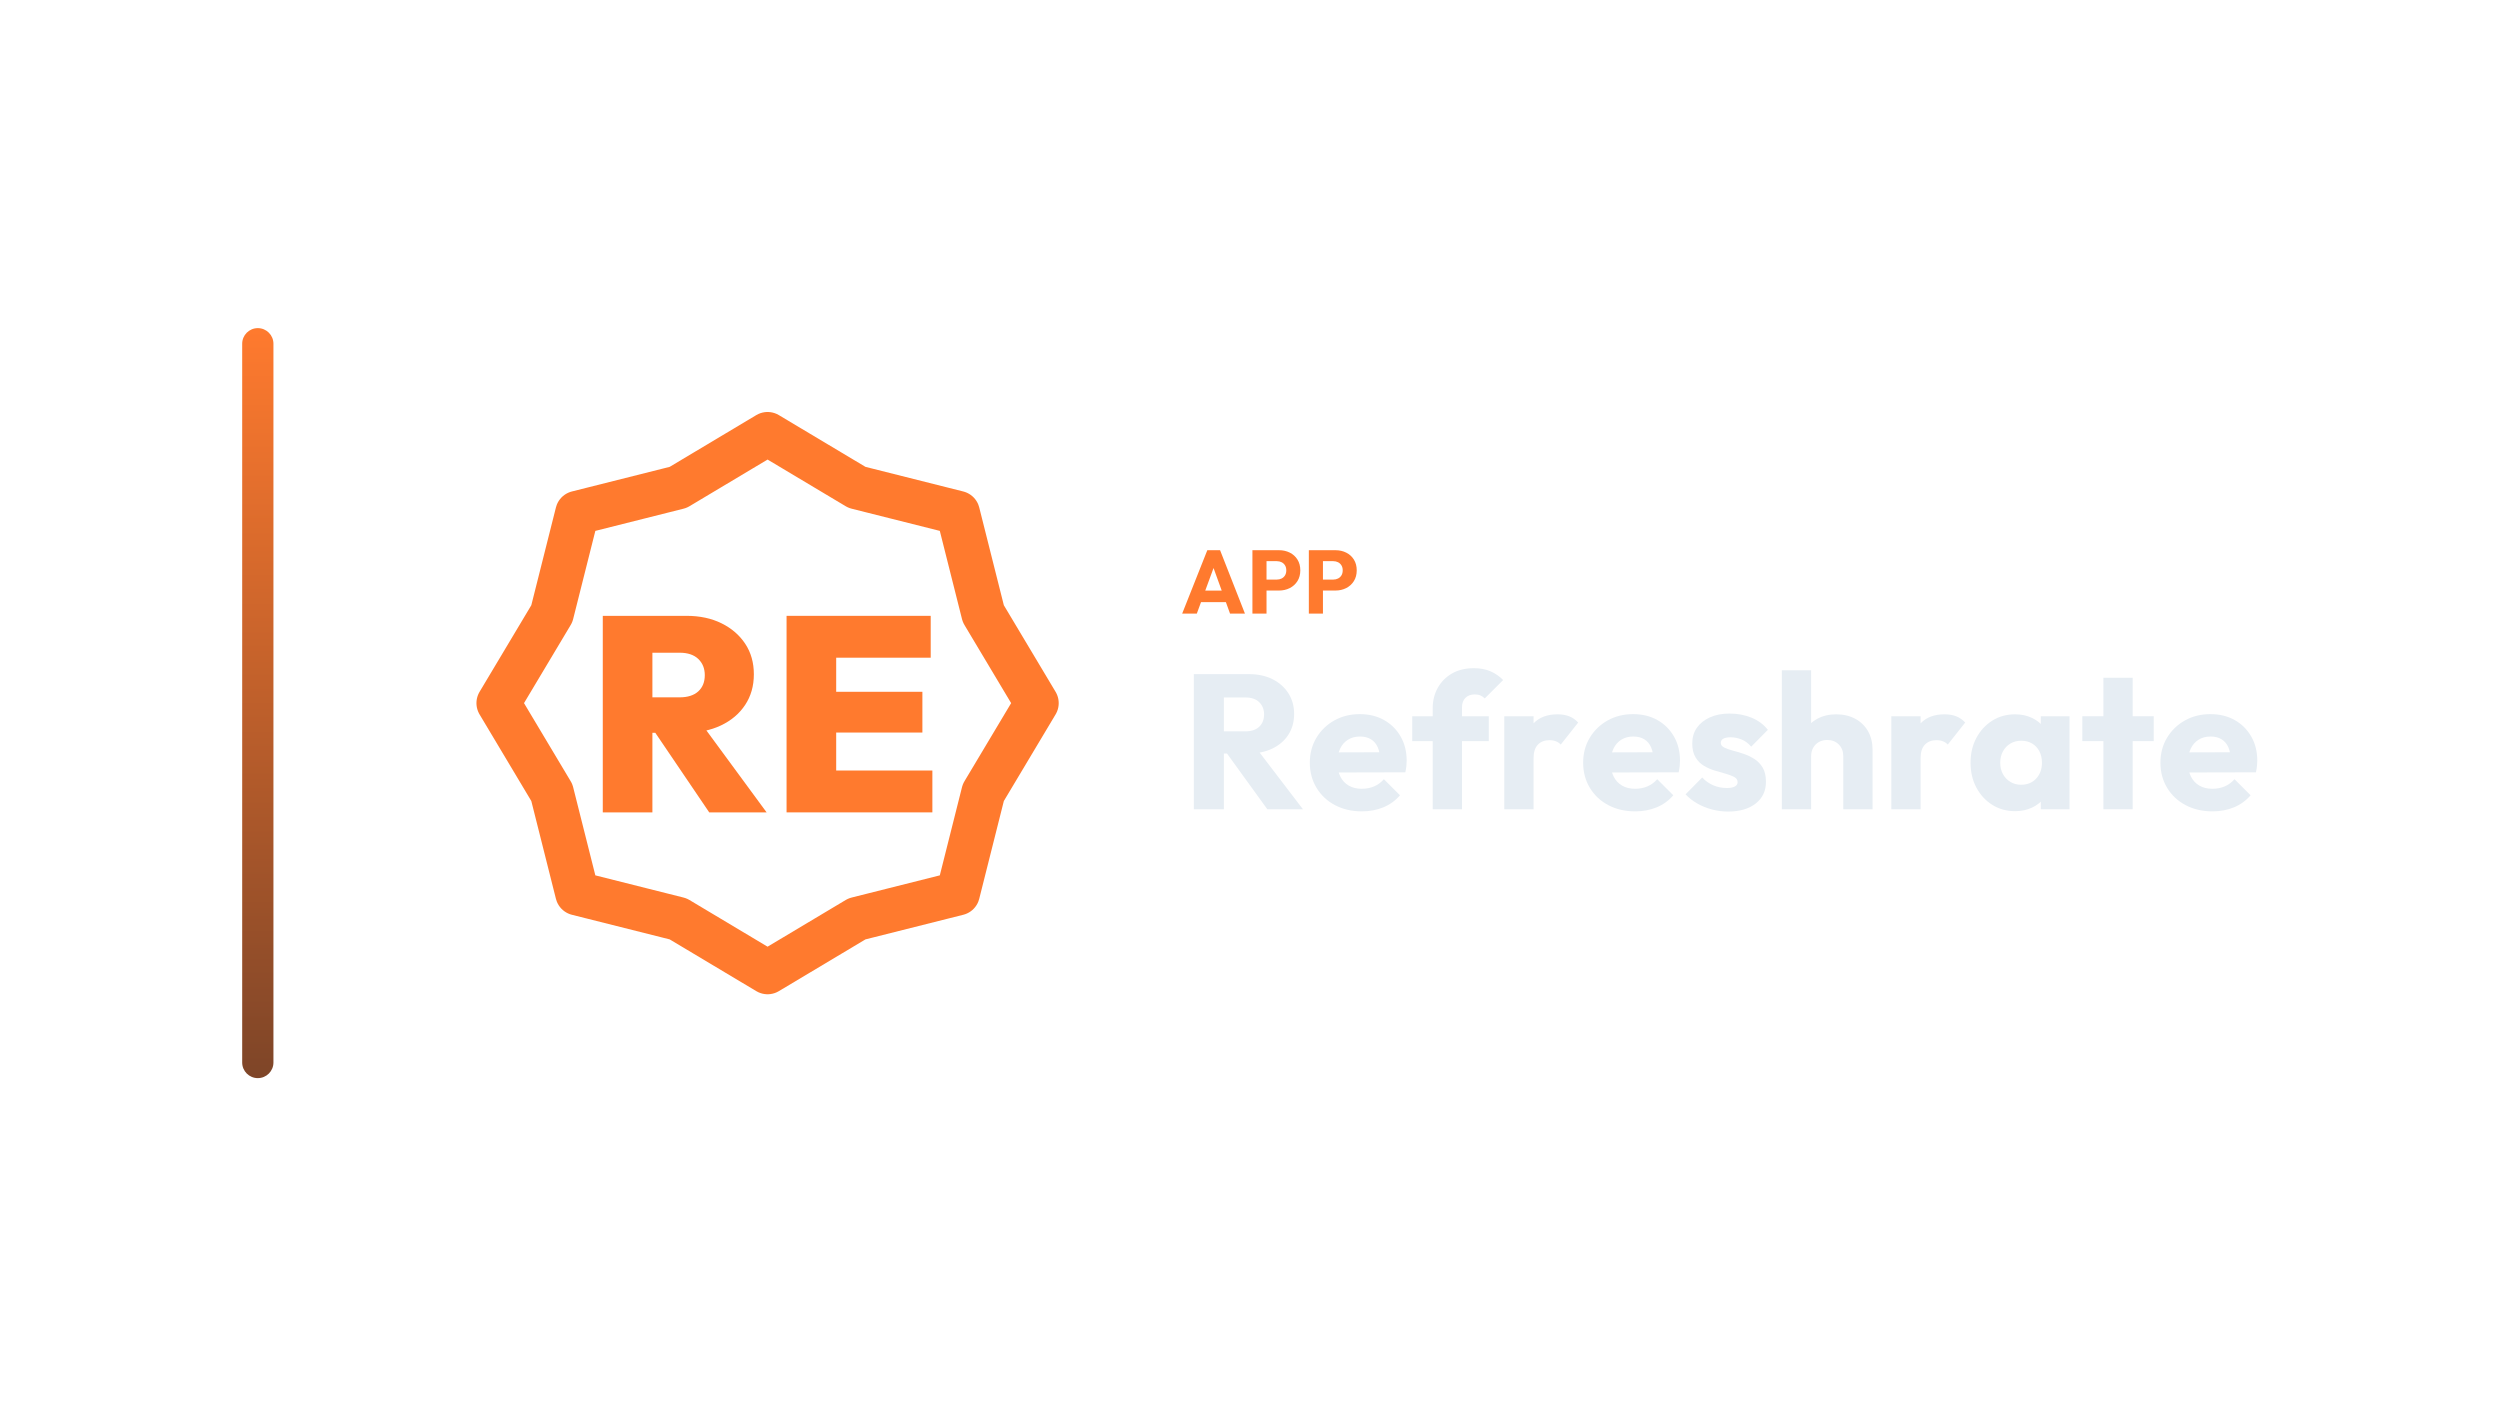
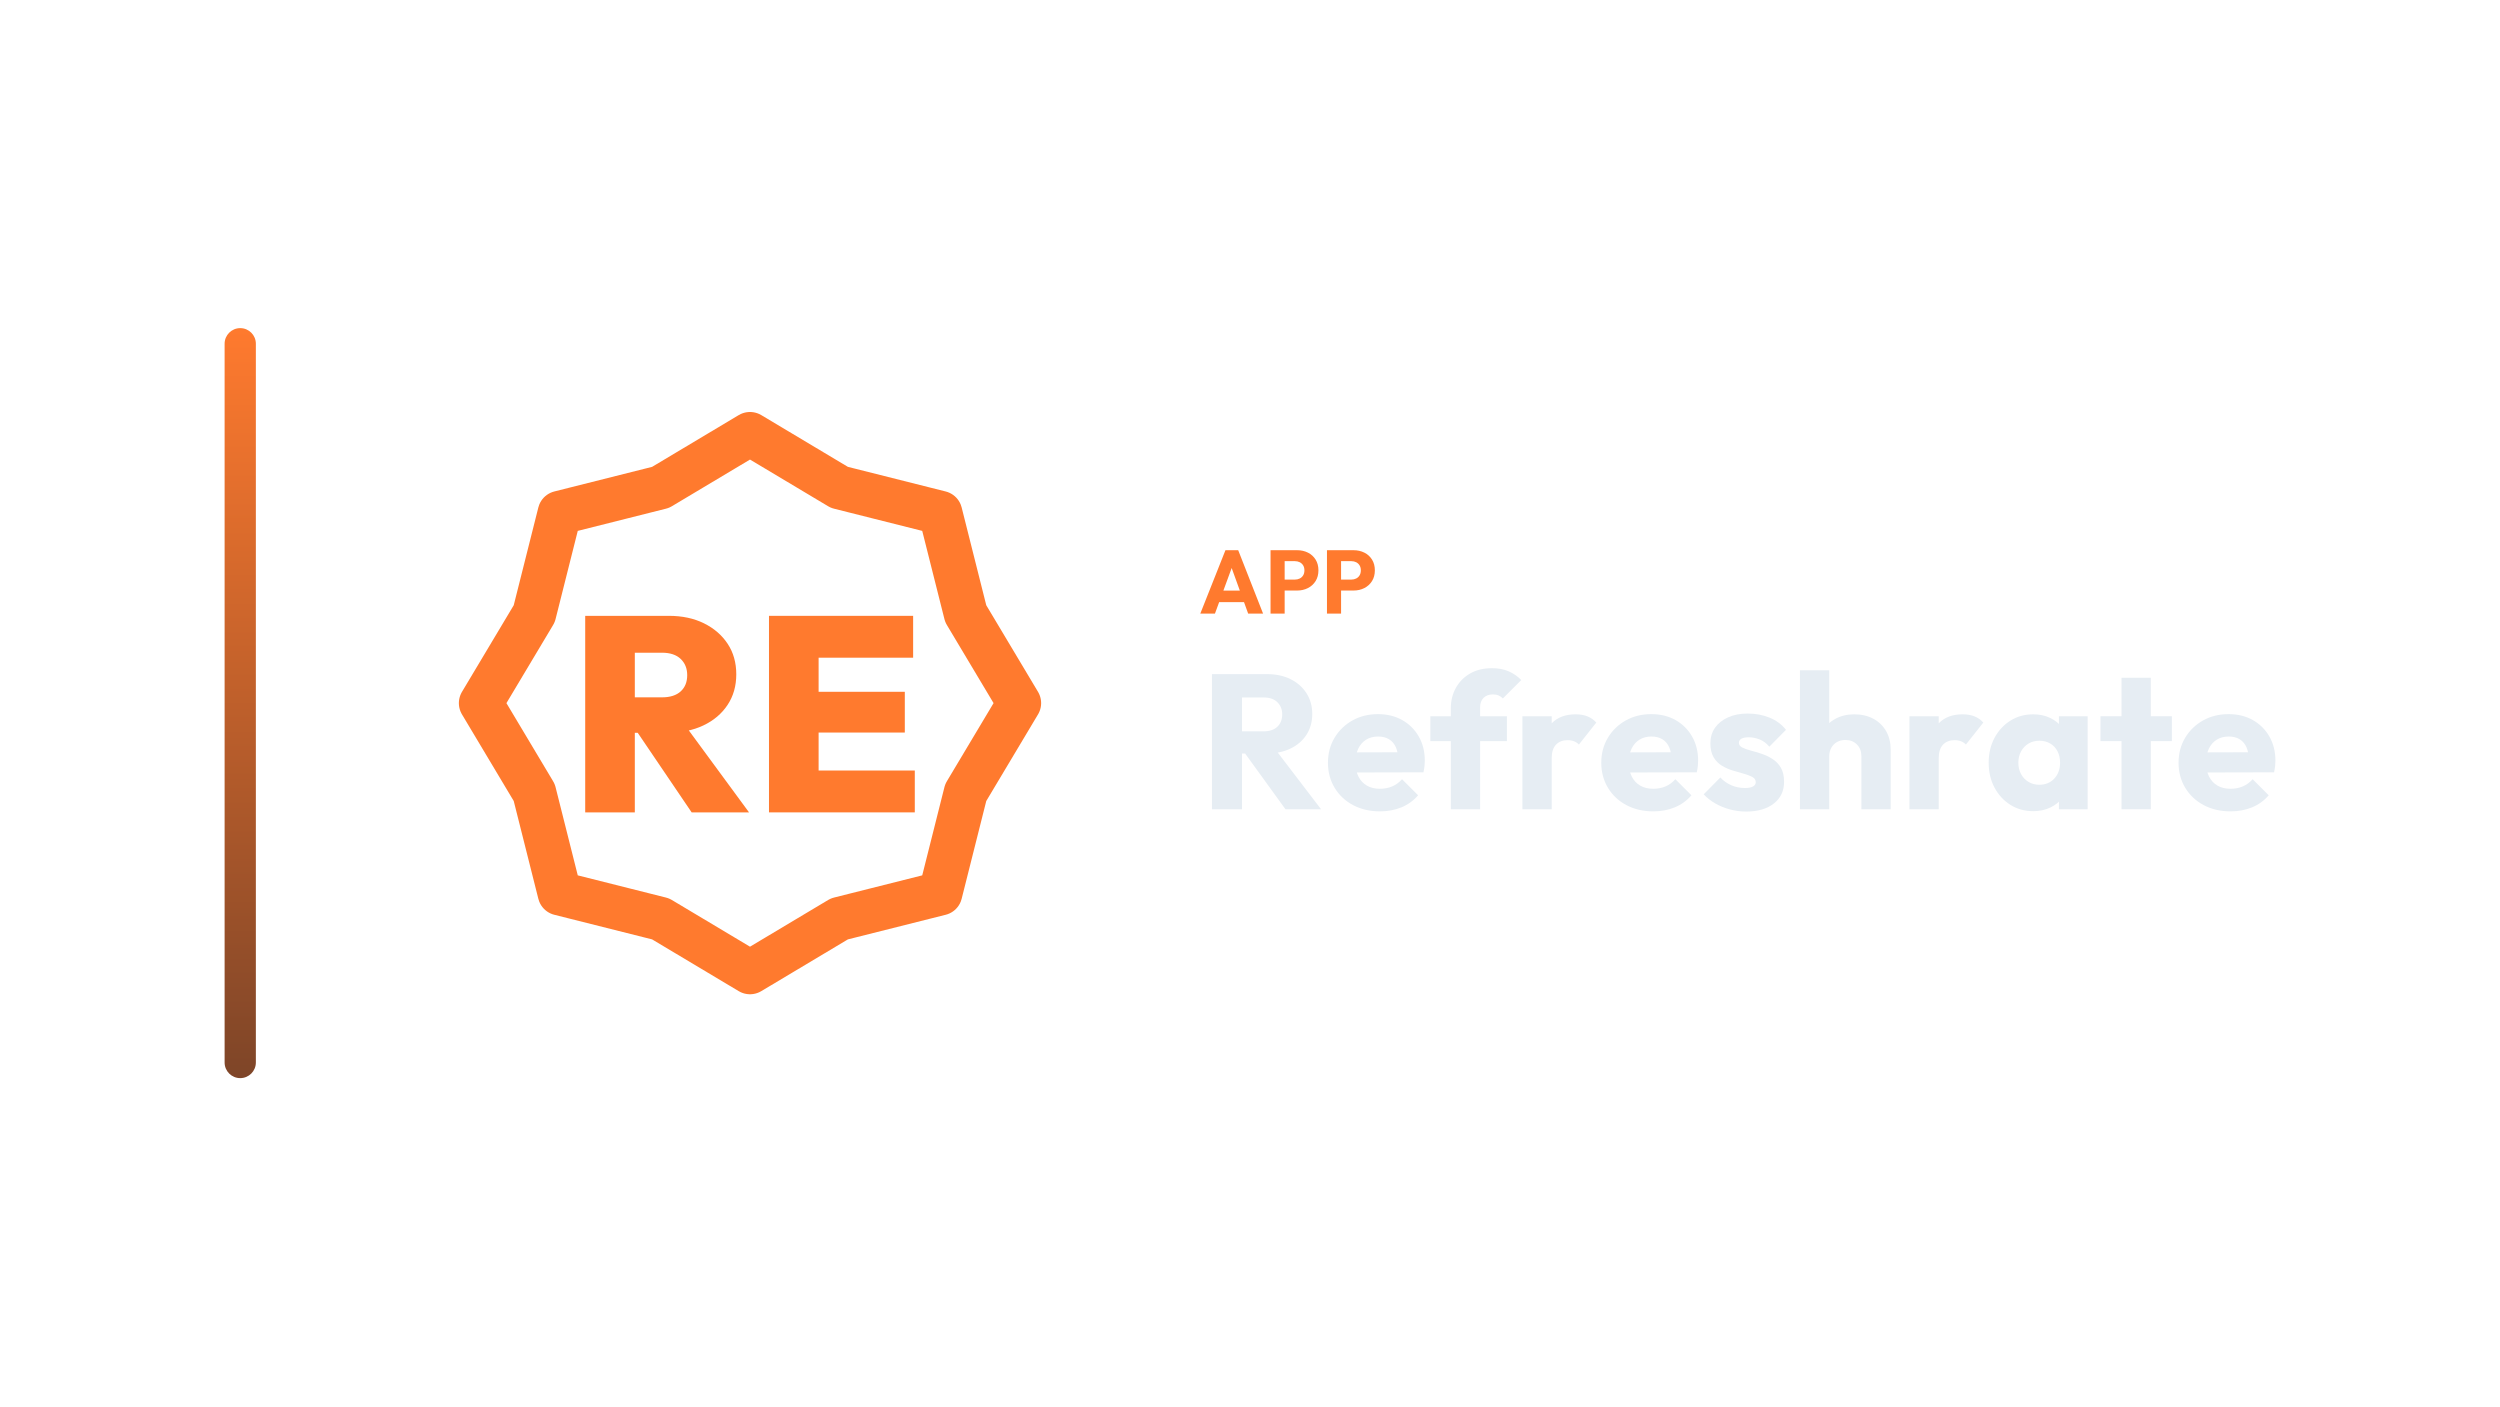
<svg xmlns="http://www.w3.org/2000/svg" width="1280" height="720" viewBox="0 0 1280 720">
-   <g transform="translate(54.0,0.0)">
+   <g transform="translate(45.0,0.0)">
    <defs>
      <linearGradient id="cbRail" x1="0" y1="0" x2="0" y2="1">
        <stop offset="0%" stop-color="#FF7A2E" />
        <stop offset="100%" stop-color="#7E4528" />
      </linearGradient>
    </defs>
    <rect x="70" y="168" width="16" height="384" rx="8.0" fill="url(#cbRail)" />
    <g transform="translate(159,180) scale(0.70312)">
      <polygon points="256.0,60.0 321.1,98.9 394.6,117.4 413.1,190.9 452.0,256.0 413.1,321.1 394.6,394.6 321.1,413.1 256.0,452.0 190.9,413.1 117.4,394.6 98.9,321.1 60.0,256.0 98.9,190.9 117.4,117.4 190.9,98.9" fill="none" stroke="#FF7A2E" stroke-width="32.0" stroke-linecap="round" stroke-linejoin="round" />
      <path d="M164.663 277.625V251.788H191.913Q200.794 251.788 205.537 247.448Q210.281 243.108 210.281 235.64Q210.281 228.373 205.537 223.832Q200.794 219.29 191.913 219.29H164.663V192.444H196.959Q211.492 192.444 222.493 197.894Q233.494 203.344 239.751 212.831Q246.008 222.318 246.008 235.034Q246.008 247.751 239.65 257.339Q233.292 266.927 221.988 272.276Q210.685 277.625 195.546 277.625ZM136.0 335.556V192.444H172.131V335.556ZM213.511 335.556 171.929 274.193 204.427 266.321 255.294 335.556Z" fill="#FF7A2E" stroke="none" />
      <path d="M269.827 335.556V192.444H305.958V335.556ZM298.489 335.556V305.077H376.0V335.556ZM298.489 277.423V247.751H368.733V277.423ZM298.489 222.923V192.444H374.789V222.923Z" fill="#FF7A2E" stroke="none" />
    </g>
-     <path d="M551.267 314.18 564.147 281.704H570.679L583.421 314.18H575.785L566.033 287.224H568.655L558.765 314.18ZM558.581 308.292V302.404H576.291V308.292Z" fill="#FF7A2E" stroke="none" />
-     <path d="M592.759 302.358V296.746H599.751Q601.085 296.746 602.189 296.194Q603.293 295.642 603.937 294.584Q604.581 293.526 604.581 292.008Q604.581 290.536 603.937 289.478Q603.293 288.42 602.189 287.868Q601.085 287.316 599.751 287.316H592.759V281.704H600.809Q603.891 281.704 606.375 282.946Q608.859 284.188 610.308 286.511Q611.757 288.834 611.757 292.008Q611.757 295.182 610.308 297.505Q608.859 299.828 606.375 301.093Q603.891 302.358 600.809 302.358ZM587.239 314.18V281.704H594.461V314.18Z" fill="#FF7A2E" stroke="none" />
-     <path d="M621.647 302.358V296.746H628.639Q629.973 296.746 631.077 296.194Q632.181 295.642 632.825 294.584Q633.469 293.526 633.469 292.008Q633.469 290.536 632.825 289.478Q632.181 288.42 631.077 287.868Q629.973 287.316 628.639 287.316H621.647V281.704H629.697Q632.779 281.704 635.263 282.946Q637.747 284.188 639.196 286.511Q640.645 288.834 640.645 292.008Q640.645 295.182 639.196 297.505Q637.747 299.828 635.263 301.093Q632.779 302.358 629.697 302.358ZM616.127 314.18V281.704H623.349V314.18Z" fill="#FF7A2E" stroke="none" />
-     <path d="M569.001 385.822V374.454H583.603Q588.209 374.454 590.708 372.102Q593.207 369.75 593.207 365.732Q593.207 362.008 590.757 359.558Q588.307 357.108 583.701 357.108H569.001V345.152H585.465Q592.325 345.152 597.519 347.749Q602.713 350.346 605.653 354.952Q608.593 359.558 608.593 365.536Q608.593 371.612 605.653 376.169Q602.713 380.726 597.421 383.274Q592.129 385.822 584.975 385.822ZM557.241 414.34V345.152H572.627V414.34ZM594.873 414.34 573.313 384.548 587.425 380.726 613.101 414.34Z" fill="#E6EDF3" stroke="none" />
-     <path d="M643.285 415.418Q635.543 415.418 629.516 412.233Q623.489 409.048 620.059 403.364Q616.629 397.68 616.629 390.526Q616.629 383.372 620.01 377.737Q623.391 372.102 629.173 368.868Q634.955 365.634 642.207 365.634Q649.263 365.634 654.653 368.672Q660.043 371.71 663.13 377.1Q666.217 382.49 666.217 389.448Q666.217 390.722 666.07 392.143Q665.923 393.564 665.531 395.426L624.469 395.524V385.234L659.161 385.136L652.693 389.448Q652.595 385.332 651.419 382.637Q650.243 379.942 647.94 378.521Q645.637 377.1 642.305 377.1Q638.777 377.1 636.18 378.717Q633.583 380.334 632.162 383.274Q630.741 386.214 630.741 390.428Q630.741 394.642 632.26 397.631Q633.779 400.62 636.572 402.237Q639.365 403.854 643.187 403.854Q646.715 403.854 649.557 402.629Q652.399 401.404 654.555 398.954L662.787 407.186Q659.259 411.302 654.261 413.36Q649.263 415.418 643.285 415.418Z" fill="#E6EDF3" stroke="none" />
-     <path d="M679.545 414.34V362.596Q679.545 356.814 682.142 352.159Q684.739 347.504 689.443 344.809Q694.147 342.114 700.615 342.114Q705.515 342.114 709.19 343.731Q712.865 345.348 715.609 348.19L706.201 357.598Q705.221 356.618 703.996 356.079Q702.771 355.54 701.105 355.54Q698.067 355.54 696.303 357.304Q694.539 359.068 694.539 362.106V414.34ZM669.059 379.452V366.712H708.259V379.452Z" fill="#E6EDF3" stroke="none" />
-     <path d="M716.197 414.34V366.712H731.191V414.34ZM731.191 388.174 724.919 383.274Q726.781 374.944 731.191 370.338Q735.601 365.732 743.441 365.732Q746.871 365.732 749.468 366.761Q752.065 367.79 754.025 369.946L745.107 381.216Q744.127 380.138 742.657 379.55Q741.187 378.962 739.325 378.962Q735.601 378.962 733.396 381.265Q731.191 383.568 731.191 388.174Z" fill="#E6EDF3" stroke="none" />
-     <path d="M783.229 415.418Q775.487 415.418 769.46 412.233Q763.433 409.048 760.003 403.364Q756.573 397.68 756.573 390.526Q756.573 383.372 759.954 377.737Q763.335 372.102 769.117 368.868Q774.899 365.634 782.151 365.634Q789.207 365.634 794.597 368.672Q799.987 371.71 803.074 377.1Q806.161 382.49 806.161 389.448Q806.161 390.722 806.014 392.143Q805.867 393.564 805.475 395.426L764.413 395.524V385.234L799.105 385.136L792.637 389.448Q792.539 385.332 791.363 382.637Q790.187 379.942 787.884 378.521Q785.581 377.1 782.249 377.1Q778.721 377.1 776.124 378.717Q773.527 380.334 772.106 383.274Q770.685 386.214 770.685 390.428Q770.685 394.642 772.204 397.631Q773.723 400.62 776.516 402.237Q779.309 403.854 783.131 403.854Q786.659 403.854 789.501 402.629Q792.343 401.404 794.499 398.954L802.731 407.186Q799.203 411.302 794.205 413.36Q789.207 415.418 783.229 415.418Z" fill="#E6EDF3" stroke="none" />
-     <path d="M830.759 415.516Q826.545 415.516 822.478 414.438Q818.411 413.36 814.932 411.351Q811.453 409.342 809.003 406.696L817.529 398.072Q819.881 400.62 823.115 402.041Q826.349 403.462 830.171 403.462Q832.817 403.462 834.238 402.678Q835.659 401.894 835.659 400.522Q835.659 398.758 833.944 397.827Q832.229 396.896 829.583 396.161Q826.937 395.426 823.997 394.544Q821.057 393.662 818.411 392.094Q815.765 390.526 814.099 387.733Q812.433 384.94 812.433 380.628Q812.433 376.022 814.785 372.641Q817.137 369.26 821.449 367.3Q825.761 365.34 831.543 365.34Q837.619 365.34 842.764 367.447Q847.909 369.554 851.143 373.67L842.617 382.294Q840.363 379.648 837.57 378.57Q834.777 377.492 832.131 377.492Q829.583 377.492 828.309 378.227Q827.035 378.962 827.035 380.334Q827.035 381.804 828.701 382.686Q830.367 383.568 833.013 384.254Q835.659 384.94 838.599 385.92Q841.539 386.9 844.185 388.566Q846.831 390.232 848.497 393.025Q850.163 395.818 850.163 400.326Q850.163 407.284 844.92 411.4Q839.677 415.516 830.759 415.516Z" fill="#E6EDF3" stroke="none" />
-     <path d="M889.755 414.34V387.194Q889.755 383.47 887.452 381.167Q885.149 378.864 881.621 378.864Q879.171 378.864 877.309 379.893Q875.447 380.922 874.369 382.833Q873.291 384.744 873.291 387.194L867.509 384.352Q867.509 378.766 869.861 374.552Q872.213 370.338 876.427 368.035Q880.641 365.732 886.129 365.732Q891.715 365.732 895.929 368.035Q900.143 370.338 902.446 374.405Q904.749 378.472 904.749 383.862V414.34ZM858.297 414.34V343.192H873.291V414.34Z" fill="#E6EDF3" stroke="none" />
-     <path d="M914.353 414.34V366.712H929.347V414.34ZM929.347 388.174 923.075 383.274Q924.937 374.944 929.347 370.338Q933.757 365.732 941.597 365.732Q945.027 365.732 947.624 366.761Q950.221 367.79 952.181 369.946L943.263 381.216Q942.283 380.138 940.813 379.55Q939.343 378.962 937.481 378.962Q933.757 378.962 931.552 381.265Q929.347 383.568 929.347 388.174Z" fill="#E6EDF3" stroke="none" />
-     <path d="M977.759 415.32Q971.193 415.32 966.048 412.086Q960.903 408.852 957.914 403.266Q954.925 397.68 954.925 390.526Q954.925 383.372 957.914 377.786Q960.903 372.2 966.048 368.966Q971.193 365.732 977.759 365.732Q982.561 365.732 986.432 367.594Q990.303 369.456 992.753 372.739Q995.203 376.022 995.497 380.236V400.816Q995.203 405.03 992.802 408.313Q990.401 411.596 986.481 413.458Q982.561 415.32 977.759 415.32ZM980.797 401.796Q985.599 401.796 988.539 398.611Q991.479 395.426 991.479 390.526Q991.479 387.194 990.156 384.646Q988.833 382.098 986.432 380.677Q984.031 379.256 980.895 379.256Q977.759 379.256 975.358 380.677Q972.957 382.098 971.536 384.646Q970.115 387.194 970.115 390.526Q970.115 393.76 971.487 396.308Q972.859 398.856 975.309 400.326Q977.759 401.796 980.797 401.796ZM990.891 414.34V401.502L993.145 389.938L990.891 378.374V366.712H1005.591V414.34Z" fill="#E6EDF3" stroke="none" />
-     <path d="M1022.937 414.34V347.014H1037.931V414.34ZM1012.157 379.452V366.712H1048.711V379.452Z" fill="#E6EDF3" stroke="none" />
-     <path d="M1078.797 415.418Q1071.055 415.418 1065.028 412.233Q1059.001 409.048 1055.571 403.364Q1052.141 397.68 1052.141 390.526Q1052.141 383.372 1055.522 377.737Q1058.903 372.102 1064.685 368.868Q1070.467 365.634 1077.719 365.634Q1084.775 365.634 1090.165 368.672Q1095.555 371.71 1098.642 377.1Q1101.729 382.49 1101.729 389.448Q1101.729 390.722 1101.582 392.143Q1101.435 393.564 1101.043 395.426L1059.981 395.524V385.234L1094.673 385.136L1088.205 389.448Q1088.107 385.332 1086.931 382.637Q1085.755 379.942 1083.452 378.521Q1081.149 377.1 1077.817 377.1Q1074.289 377.1 1071.692 378.717Q1069.095 380.334 1067.674 383.274Q1066.253 386.214 1066.253 390.428Q1066.253 394.642 1067.772 397.631Q1069.291 400.62 1072.084 402.237Q1074.877 403.854 1078.699 403.854Q1082.227 403.854 1085.069 402.629Q1087.911 401.404 1090.067 398.954L1098.299 407.186Q1094.771 411.302 1089.773 413.36Q1084.775 415.418 1078.797 415.418Z" fill="#E6EDF3" stroke="none" />
+     <path d="M569.548 314.18 582.428 281.704H588.96L601.702 314.18H594.066L584.314 287.224H586.936L577.046 314.18ZM576.862 308.292V302.404H594.572V308.292Z" fill="#FF7A2E" stroke="none" />
+     <path d="M611.04 302.358V296.746H618.032Q619.366 296.746 620.47 296.194Q621.574 295.642 622.218 294.584Q622.862 293.526 622.862 292.008Q622.862 290.536 622.218 289.478Q621.574 288.42 620.47 287.868Q619.366 287.316 618.032 287.316H611.04V281.704H619.09Q622.172 281.704 624.656 282.946Q627.14 284.188 628.589 286.511Q630.038 288.834 630.038 292.008Q630.038 295.182 628.589 297.505Q627.14 299.828 624.656 301.093Q622.172 302.358 619.09 302.358ZM605.52 314.18V281.704H612.742V314.18Z" fill="#FF7A2E" stroke="none" />
+     <path d="M639.928 302.358V296.746H646.92Q648.254 296.746 649.358 296.194Q650.462 295.642 651.106 294.584Q651.75 293.526 651.75 292.008Q651.75 290.536 651.106 289.478Q650.462 288.42 649.358 287.868Q648.254 287.316 646.92 287.316H639.928V281.704H647.978Q651.06 281.704 653.544 282.946Q656.028 284.188 657.477 286.511Q658.926 288.834 658.926 292.008Q658.926 295.182 657.477 297.505Q656.028 299.828 653.544 301.093Q651.06 302.358 647.978 302.358ZM634.408 314.18V281.704H641.63V314.18Z" fill="#FF7A2E" stroke="none" />
+     <path d="M587.282 385.822V374.454H601.884Q606.49 374.454 608.989 372.102Q611.488 369.75 611.488 365.732Q611.488 362.008 609.038 359.558Q606.588 357.108 601.982 357.108H587.282V345.152H603.746Q610.606 345.152 615.8 347.749Q620.994 350.346 623.934 354.952Q626.874 359.558 626.874 365.536Q626.874 371.612 623.934 376.169Q620.994 380.726 615.702 383.274Q610.41 385.822 603.256 385.822ZM575.522 414.34V345.152H590.908V414.34ZM613.154 414.34 591.594 384.548 605.706 380.726 631.382 414.34Z" fill="#E6EDF3" stroke="none" />
+     <path d="M661.566 415.418Q653.824 415.418 647.797 412.233Q641.77 409.048 638.34 403.364Q634.91 397.68 634.91 390.526Q634.91 383.372 638.291 377.737Q641.672 372.102 647.454 368.868Q653.236 365.634 660.488 365.634Q667.544 365.634 672.934 368.672Q678.324 371.71 681.411 377.1Q684.498 382.49 684.498 389.448Q684.498 390.722 684.351 392.143Q684.204 393.564 683.812 395.426L642.75 395.524V385.234L677.442 385.136L670.974 389.448Q670.876 385.332 669.7 382.637Q668.524 379.942 666.221 378.521Q663.918 377.1 660.586 377.1Q657.058 377.1 654.461 378.717Q651.864 380.334 650.443 383.274Q649.022 386.214 649.022 390.428Q649.022 394.642 650.541 397.631Q652.06 400.62 654.853 402.237Q657.646 403.854 661.468 403.854Q664.996 403.854 667.838 402.629Q670.68 401.404 672.836 398.954L681.068 407.186Q677.54 411.302 672.542 413.36Q667.544 415.418 661.566 415.418Z" fill="#E6EDF3" stroke="none" />
+     <path d="M697.826 414.34V362.596Q697.826 356.814 700.423 352.159Q703.02 347.504 707.724 344.809Q712.428 342.114 718.896 342.114Q723.796 342.114 727.471 343.731Q731.146 345.348 733.89 348.19L724.482 357.598Q723.502 356.618 722.277 356.079Q721.052 355.54 719.386 355.54Q716.348 355.54 714.584 357.304Q712.82 359.068 712.82 362.106V414.34ZM687.34 379.452V366.712H726.54V379.452Z" fill="#E6EDF3" stroke="none" />
+     <path d="M734.478 414.34V366.712H749.472V414.34ZM749.472 388.174 743.2 383.274Q745.062 374.944 749.472 370.338Q753.882 365.732 761.722 365.732Q765.152 365.732 767.749 366.761Q770.346 367.79 772.306 369.946L763.388 381.216Q762.408 380.138 760.938 379.55Q759.468 378.962 757.606 378.962Q753.882 378.962 751.677 381.265Q749.472 383.568 749.472 388.174Z" fill="#E6EDF3" stroke="none" />
+     <path d="M801.51 415.418Q793.768 415.418 787.741 412.233Q781.714 409.048 778.284 403.364Q774.854 397.68 774.854 390.526Q774.854 383.372 778.235 377.737Q781.616 372.102 787.398 368.868Q793.18 365.634 800.432 365.634Q807.488 365.634 812.878 368.672Q818.268 371.71 821.355 377.1Q824.442 382.49 824.442 389.448Q824.442 390.722 824.295 392.143Q824.148 393.564 823.756 395.426L782.694 395.524V385.234L817.386 385.136L810.918 389.448Q810.82 385.332 809.644 382.637Q808.468 379.942 806.165 378.521Q803.862 377.1 800.53 377.1Q797.002 377.1 794.405 378.717Q791.808 380.334 790.387 383.274Q788.966 386.214 788.966 390.428Q788.966 394.642 790.485 397.631Q792.004 400.62 794.797 402.237Q797.59 403.854 801.412 403.854Q804.94 403.854 807.782 402.629Q810.624 401.404 812.78 398.954L821.012 407.186Q817.484 411.302 812.486 413.36Q807.488 415.418 801.51 415.418Z" fill="#E6EDF3" stroke="none" />
+     <path d="M849.04 415.516Q844.826 415.516 840.759 414.438Q836.692 413.36 833.213 411.351Q829.734 409.342 827.284 406.696L835.81 398.072Q838.162 400.62 841.396 402.041Q844.63 403.462 848.452 403.462Q851.098 403.462 852.519 402.678Q853.94 401.894 853.94 400.522Q853.94 398.758 852.225 397.827Q850.51 396.896 847.864 396.161Q845.218 395.426 842.278 394.544Q839.338 393.662 836.692 392.094Q834.046 390.526 832.38 387.733Q830.714 384.94 830.714 380.628Q830.714 376.022 833.066 372.641Q835.418 369.26 839.73 367.3Q844.042 365.34 849.824 365.34Q855.9 365.34 861.045 367.447Q866.19 369.554 869.424 373.67L860.898 382.294Q858.644 379.648 855.851 378.57Q853.058 377.492 850.412 377.492Q847.864 377.492 846.59 378.227Q845.316 378.962 845.316 380.334Q845.316 381.804 846.982 382.686Q848.648 383.568 851.294 384.254Q853.94 384.94 856.88 385.92Q859.82 386.9 862.466 388.566Q865.112 390.232 866.778 393.025Q868.444 395.818 868.444 400.326Q868.444 407.284 863.201 411.4Q857.958 415.516 849.04 415.516Z" fill="#E6EDF3" stroke="none" />
+     <path d="M908.036 414.34V387.194Q908.036 383.47 905.733 381.167Q903.43 378.864 899.902 378.864Q897.452 378.864 895.59 379.893Q893.728 380.922 892.65 382.833Q891.572 384.744 891.572 387.194L885.79 384.352Q885.79 378.766 888.142 374.552Q890.494 370.338 894.708 368.035Q898.922 365.732 904.41 365.732Q909.996 365.732 914.21 368.035Q918.424 370.338 920.727 374.405Q923.03 378.472 923.03 383.862V414.34ZM876.578 414.34V343.192H891.572V414.34Z" fill="#E6EDF3" stroke="none" />
+     <path d="M932.634 414.34V366.712H947.628V414.34ZM947.628 388.174 941.356 383.274Q943.218 374.944 947.628 370.338Q952.038 365.732 959.878 365.732Q963.308 365.732 965.905 366.761Q968.502 367.79 970.462 369.946L961.544 381.216Q960.564 380.138 959.094 379.55Q957.624 378.962 955.762 378.962Q952.038 378.962 949.833 381.265Q947.628 383.568 947.628 388.174Z" fill="#E6EDF3" stroke="none" />
+     <path d="M996.04 415.32Q989.474 415.32 984.329 412.086Q979.184 408.852 976.195 403.266Q973.206 397.68 973.206 390.526Q973.206 383.372 976.195 377.786Q979.184 372.2 984.329 368.966Q989.474 365.732 996.04 365.732Q1000.842 365.732 1004.713 367.594Q1008.584 369.456 1011.034 372.739Q1013.484 376.022 1013.778 380.236V400.816Q1013.484 405.03 1011.083 408.313Q1008.682 411.596 1004.762 413.458Q1000.842 415.32 996.04 415.32ZM999.078 401.796Q1003.88 401.796 1006.82 398.611Q1009.76 395.426 1009.76 390.526Q1009.76 387.194 1008.437 384.646Q1007.114 382.098 1004.713 380.677Q1002.312 379.256 999.176 379.256Q996.04 379.256 993.639 380.677Q991.238 382.098 989.817 384.646Q988.396 387.194 988.396 390.526Q988.396 393.76 989.768 396.308Q991.14 398.856 993.59 400.326Q996.04 401.796 999.078 401.796ZM1009.172 414.34V401.502L1011.426 389.938L1009.172 378.374V366.712H1023.872V414.34Z" fill="#E6EDF3" stroke="none" />
+     <path d="M1041.218 414.34V347.014H1056.212V414.34ZM1030.438 379.452V366.712H1066.992V379.452Z" fill="#E6EDF3" stroke="none" />
+     <path d="M1097.078 415.418Q1089.336 415.418 1083.309 412.233Q1077.282 409.048 1073.852 403.364Q1070.422 397.68 1070.422 390.526Q1070.422 383.372 1073.803 377.737Q1077.184 372.102 1082.966 368.868Q1088.748 365.634 1096 365.634Q1103.056 365.634 1108.446 368.672Q1113.836 371.71 1116.923 377.1Q1120.01 382.49 1120.01 389.448Q1120.01 390.722 1119.863 392.143Q1119.716 393.564 1119.324 395.426L1078.262 395.524V385.234L1112.954 385.136L1106.486 389.448Q1106.388 385.332 1105.212 382.637Q1104.036 379.942 1101.733 378.521Q1099.43 377.1 1096.098 377.1Q1092.57 377.1 1089.973 378.717Q1087.376 380.334 1085.955 383.274Q1084.534 386.214 1084.534 390.428Q1084.534 394.642 1086.053 397.631Q1087.572 400.62 1090.365 402.237Q1093.158 403.854 1096.98 403.854Q1100.508 403.854 1103.35 402.629Q1106.192 401.404 1108.348 398.954L1116.58 407.186Q1113.052 411.302 1108.054 413.36Q1103.056 415.418 1097.078 415.418Z" fill="#E6EDF3" stroke="none" />
  </g>
</svg>
